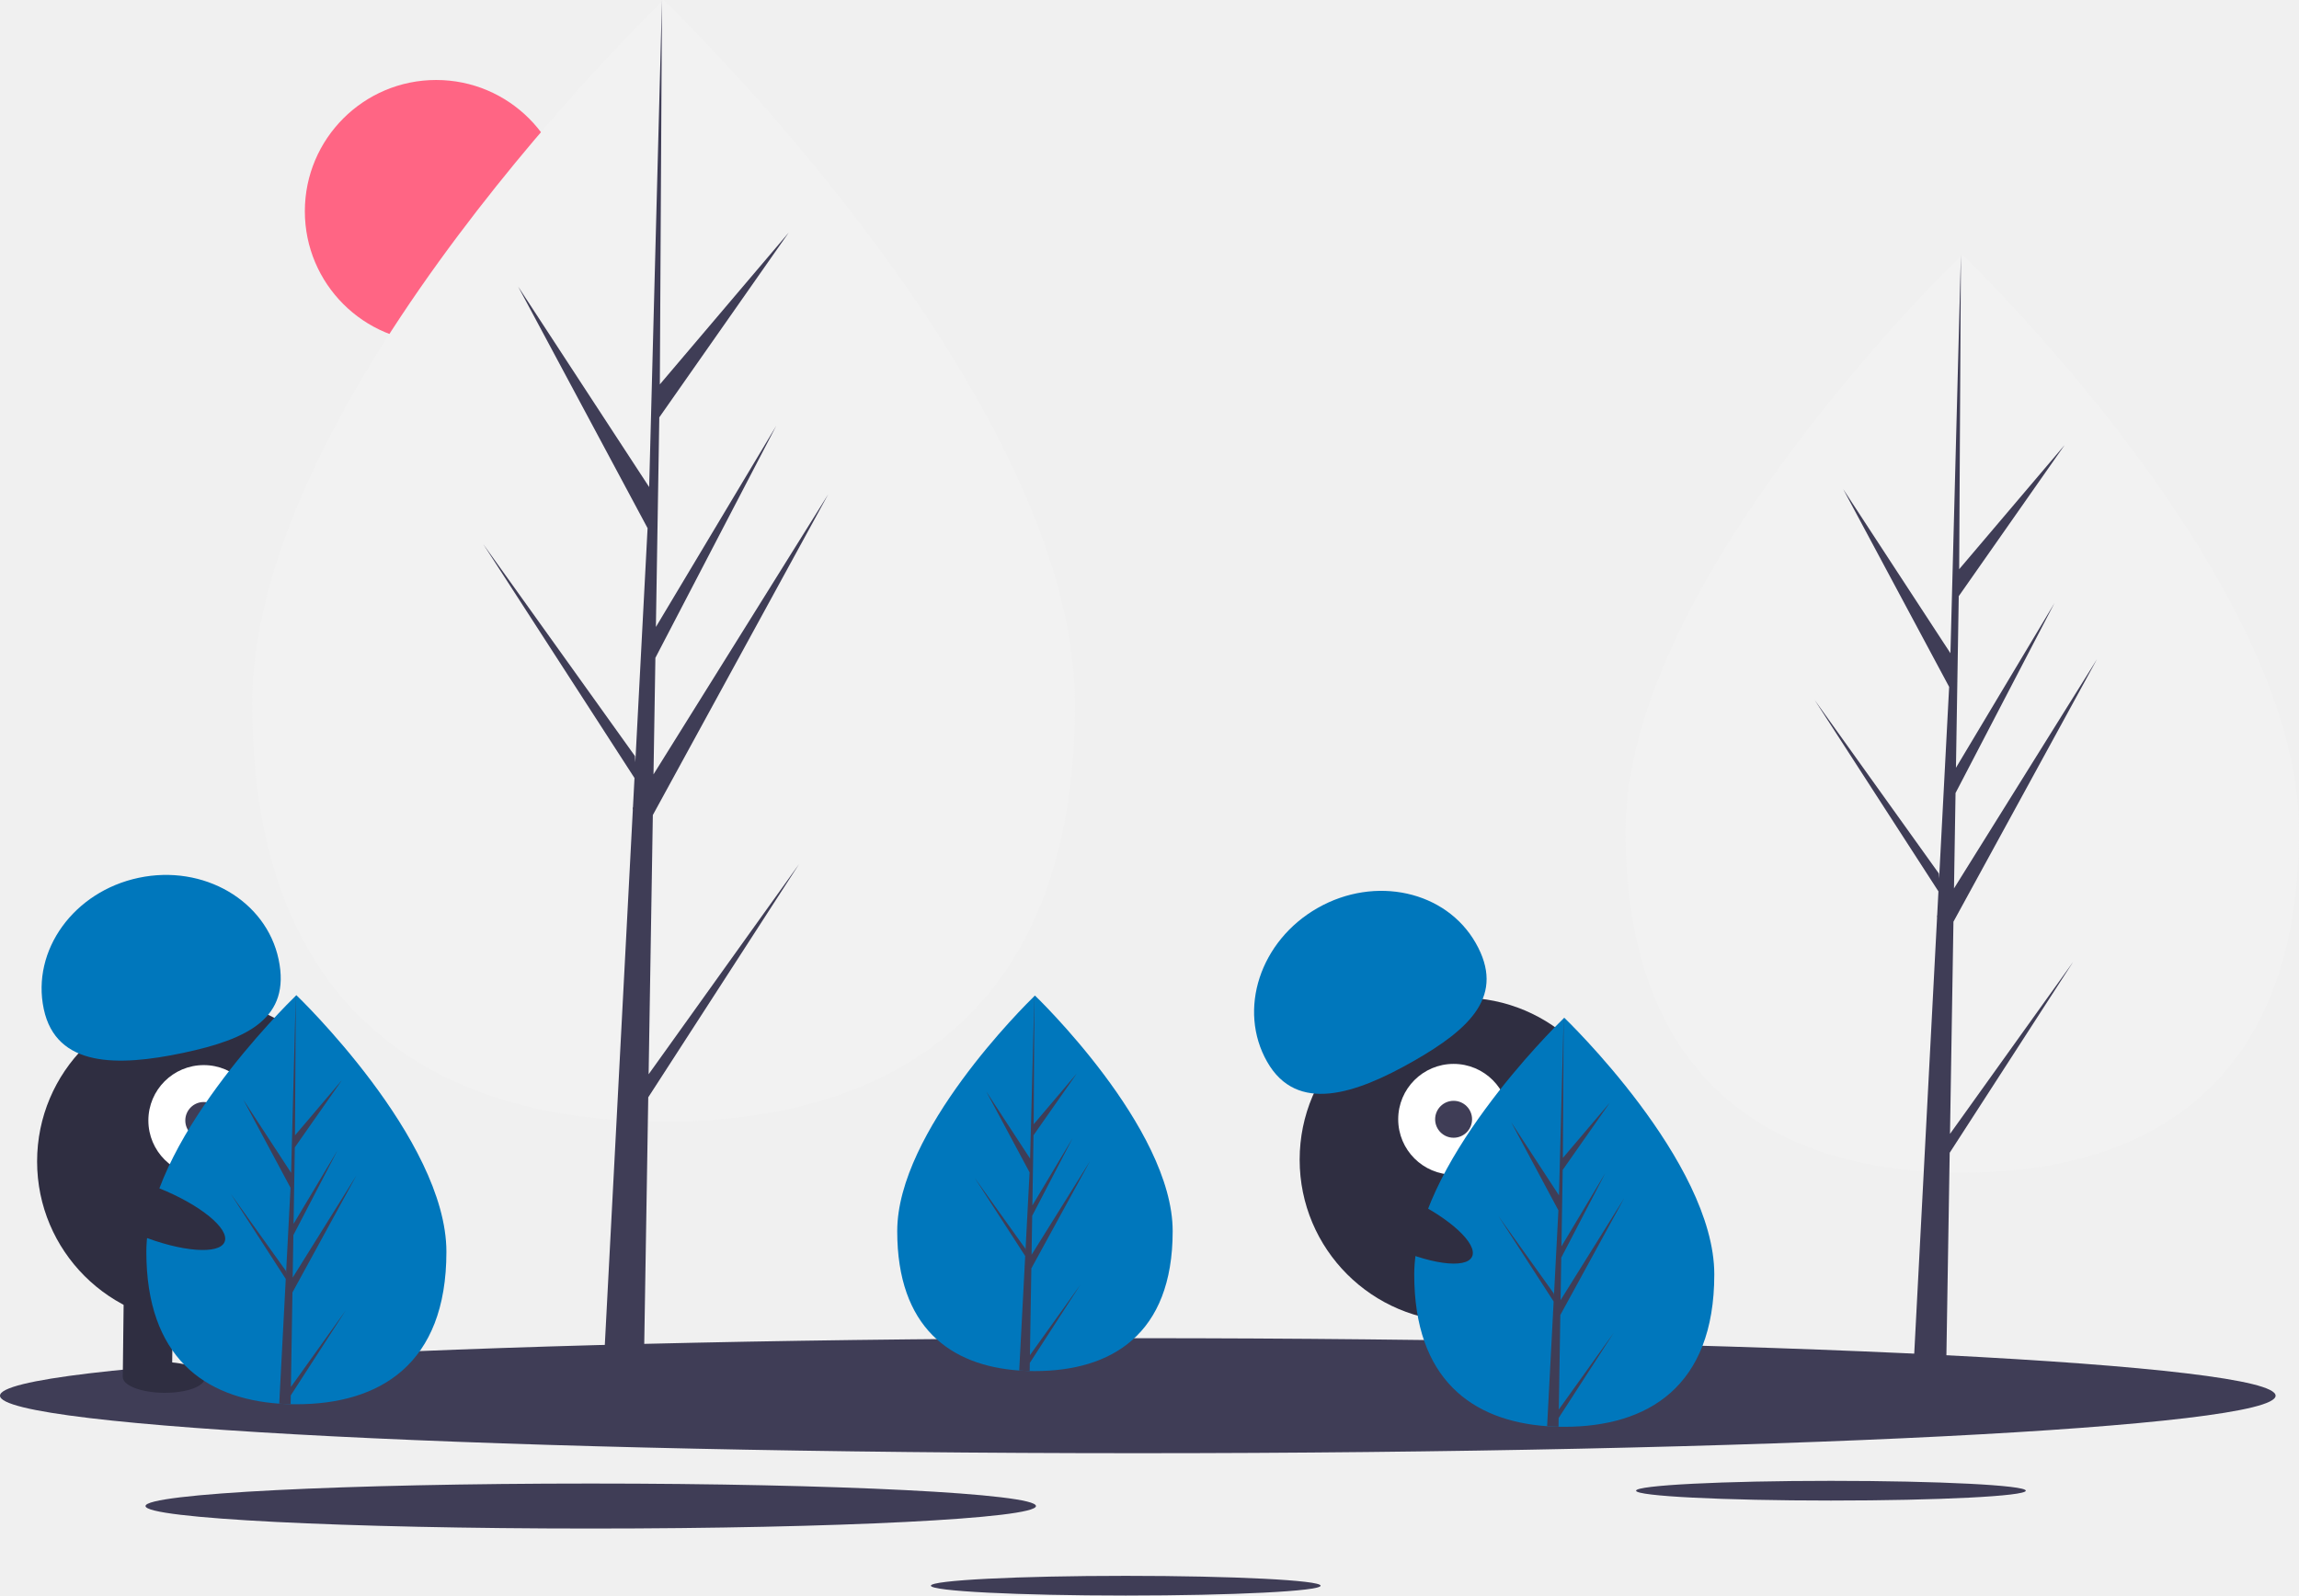
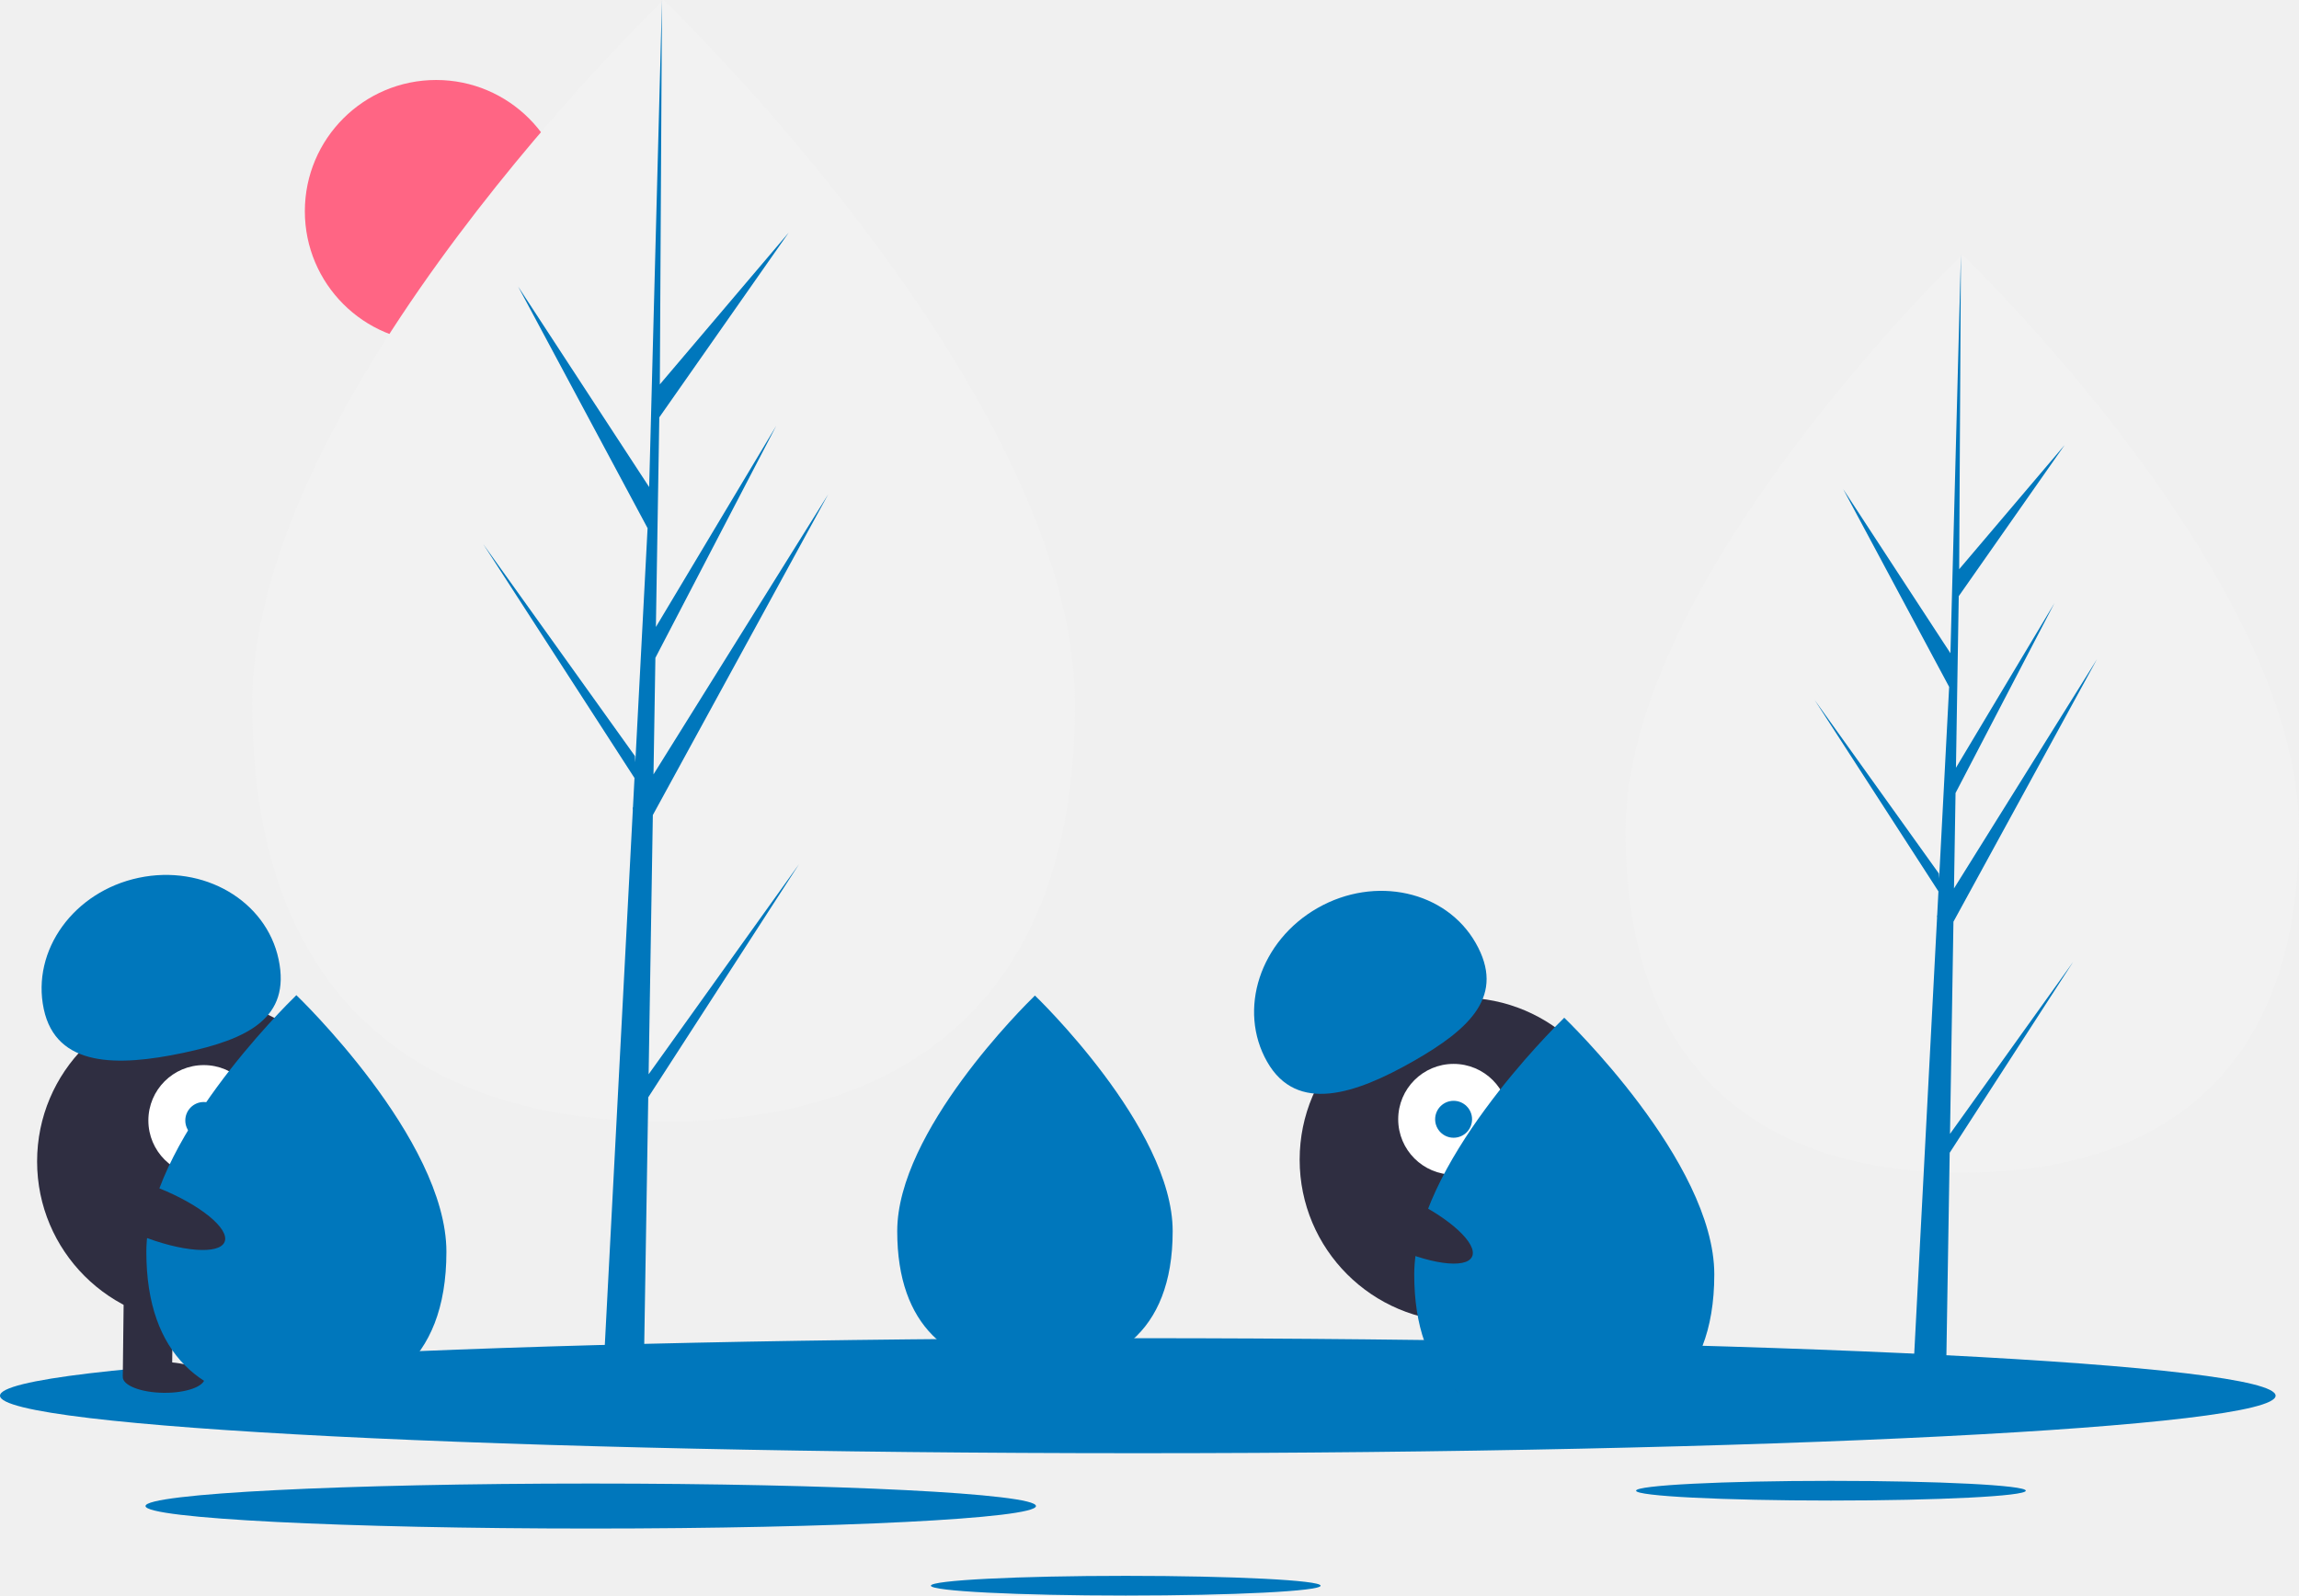
<svg xmlns="http://www.w3.org/2000/svg" data-name="Layer 1" width="1120.592" height="777.916" viewBox="0 0 1120.592 777.916">
  <circle cx="212.592" cy="103" r="64" fill="#ff6584" />
  <path d="M563.68,404.164c0,151.011-89.774,203.739-200.516,203.739S162.649,555.175,162.649,404.164,363.165,61.042,363.165,61.042,563.68,253.152,563.68,404.164Z" transform="translate(-39.70387 -61.04208)" fill="#f2f2f2" />
-   <polygon points="316.156 523.761 318.21 397.378 403.674 241.024 318.532 377.552 319.455 320.725 378.357 207.605 319.699 305.687 319.699 305.687 321.359 203.481 384.433 113.423 321.621 187.409 322.658 0 316.138 248.096 316.674 237.861 252.547 139.704 315.646 257.508 309.671 371.654 309.493 368.625 235.565 265.329 309.269 379.328 308.522 393.603 308.388 393.818 308.449 394.99 293.29 684.589 313.544 684.589 315.974 535.005 389.496 421.285 316.156 523.761" fill="#3f3d56" />
+   <polygon points="316.156 523.761 318.21 397.378 403.674 241.024 318.532 377.552 319.455 320.725 378.357 207.605 319.699 305.687 319.699 305.687 321.359 203.481 384.433 113.423 321.621 187.409 322.658 0 316.138 248.096 316.674 237.861 252.547 139.704 315.646 257.508 309.671 371.654 309.493 368.625 235.565 265.329 309.269 379.328 308.522 393.603 308.388 393.818 308.449 394.99 293.29 684.589 313.544 684.589 315.974 535.005 389.496 421.285 316.156 523.761" fill="#0077bc" />
  <path d="M1160.296,466.014c0,123.61-73.484,166.77-164.132,166.77s-164.132-43.16-164.132-166.77S996.165,185.152,996.165,185.152,1160.296,342.404,1160.296,466.014Z" transform="translate(-39.70387 -61.04208)" fill="#f2f2f2" />
-   <polygon points="950.482 552.833 952.162 449.383 1022.119 321.4 952.426 433.154 953.182 386.639 1001.396 294.044 953.382 374.329 953.382 374.329 954.741 290.669 1006.369 216.952 954.954 277.514 955.804 124.11 950.467 327.188 950.906 318.811 898.414 238.464 950.064 334.893 945.173 428.327 945.027 425.847 884.514 341.294 944.844 434.608 944.232 446.293 944.123 446.469 944.173 447.428 931.764 684.478 948.343 684.478 950.332 562.037 1010.514 468.952 950.482 552.833" fill="#3f3d56" />
-   <ellipse cx="554.592" cy="680.479" rx="554.592" ry="28.034" fill="#3f3d56" />
-   <ellipse cx="892.445" cy="726.797" rx="94.989" ry="4.802" fill="#3f3d56" />
-   <ellipse cx="548.72" cy="773.114" rx="94.989" ry="4.802" fill="#3f3d56" />
-   <ellipse cx="287.944" cy="734.279" rx="217.014" ry="10.97" fill="#3f3d56" />
+   <polygon points="950.482 552.833 952.162 449.383 1022.119 321.4 952.426 433.154 953.182 386.639 1001.396 294.044 953.382 374.329 953.382 374.329 954.741 290.669 1006.369 216.952 954.954 277.514 955.804 124.11 950.467 327.188 950.906 318.811 898.414 238.464 950.064 334.893 945.173 428.327 945.027 425.847 884.514 341.294 944.844 434.608 944.232 446.293 944.123 446.469 944.173 447.428 931.764 684.478 948.343 684.478 950.332 562.037 1010.514 468.952 950.482 552.833" fill="#0077bc" />
+   <ellipse cx="554.592" cy="680.479" rx="554.592" ry="28.034" fill="#0077bc" />
+   <ellipse cx="892.445" cy="726.797" rx="94.989" ry="4.802" fill="#0077bc" />
+   <ellipse cx="548.72" cy="773.114" rx="94.989" ry="4.802" fill="#0077bc" />
+   <ellipse cx="287.944" cy="734.279" rx="217.014" ry="10.97" fill="#0077bc" />
  <circle cx="97.084" cy="566.27" r="79" fill="#2f2e41" />
  <rect x="99.805" y="689.023" width="24" height="43" transform="translate(-31.32451 -62.31008) rotate(0.67509)" fill="#2f2e41" />
  <rect x="147.802" y="689.589" width="24" height="43" transform="translate(-31.31452 -62.87555) rotate(0.67509)" fill="#2f2e41" />
  <ellipse cx="119.546" cy="732.616" rx="7.5" ry="20" transform="translate(-654.1319 782.4795) rotate(-89.32491)" fill="#2f2e41" />
  <ellipse cx="167.554" cy="732.182" rx="7.5" ry="20" transform="translate(-606.2547 830.0553) rotate(-89.32491)" fill="#2f2e41" />
  <circle cx="99.319" cy="546.295" r="27" fill="#fff" />
-   <circle cx="99.319" cy="546.295" r="9" fill="#3f3d56" />
+   <circle cx="99.319" cy="546.295" r="9" fill="#0077bc" />
  <path d="M61.026,552.946c-6.042-28.641,14.688-57.265,46.3-63.934s62.138,11.143,68.18,39.784-14.978,38.93-46.591,45.599S67.068,581.587,61.026,552.946Z" transform="translate(-39.70387 -61.04208)" fill="#0077bc" />
  <path d="M257.296,671.384c0,55.076-32.74,74.306-73.13,74.306q-1.404,0-2.803-.031c-1.871-.04-3.725-.129-5.556-.254-36.451-2.58-64.771-22.799-64.771-74.021,0-53.008,67.739-119.896,72.827-124.846l.009-.009c.196-.192.294-.285.294-.285S257.296,616.308,257.296,671.384Z" transform="translate(-39.70387 -61.04208)" fill="#0077bc" />
-   <path d="M181.502,737.265l26.747-37.374-26.814,41.477-.071,4.291c-1.871-.04-3.725-.129-5.556-.254l2.883-55.103-.022-.428.049-.08.272-5.204-26.881-41.58,26.965,37.677.062,1.105,2.179-41.633-23.013-42.966,23.294,35.658,2.268-86.314.009-.294v.285l-.379,68.064,22.911-26.983-23.004,32.847-.606,37.276L204.185,621.958l-21.48,41.259-.339,20.723,31.056-49.791-31.171,57.023Z" transform="translate(-39.70387 -61.04208)" fill="#3f3d56" />
+   <path d="M181.502,737.265l26.747-37.374-26.814,41.477-.071,4.291c-1.871-.04-3.725-.129-5.556-.254l2.883-55.103-.022-.428.049-.08.272-5.204-26.881-41.58,26.965,37.677.062,1.105,2.179-41.633-23.013-42.966,23.294,35.658,2.268-86.314.009-.294v.285l-.379,68.064,22.911-26.983-23.004,32.847-.606,37.276L204.185,621.958l-21.48,41.259-.339,20.723,31.056-49.791-31.171,57.023Z" transform="translate(-39.70387 -61.04208)" fill="#0077bc" />
  <circle cx="712.485" cy="565.415" r="79" fill="#2f2e41" />
  <rect x="741.777" y="691.824" width="24" height="43" transform="translate(-215.9946 191.864) rotate(-17.08345)" fill="#2f2e41" />
  <rect x="787.659" y="677.723" width="24" height="43" transform="matrix(0.95588, -0.29376, 0.29376, 0.95588, -209.8279, 204.7204)" fill="#2f2e41" />
  <ellipse cx="767.887" cy="732.003" rx="20" ry="7.5" transform="translate(-220.8593 196.8331) rotate(-17.08345)" fill="#2f2e41" />
  <ellipse cx="813.475" cy="716.946" rx="20" ry="7.5" transform="translate(-214.4248 209.561) rotate(-17.08345)" fill="#2f2e41" />
  <circle cx="708.522" cy="545.71" r="27" fill="#fff" />
-   <circle cx="708.522" cy="545.71" r="9" fill="#3f3d56" />
+   <circle cx="708.522" cy="545.71" r="9" fill="#0077bc" />
  <path d="M657.355,578.743c-14.49-25.433-3.478-59.016,24.594-75.009s62.576-8.341,77.065,17.093-2.391,41.644-30.463,57.637S671.845,604.176,657.355,578.743Z" transform="translate(-39.70387 -61.04208)" fill="#0077bc" />
  <path d="M611.296,661.299c0,50.557-30.054,68.21-67.13,68.21q-1.288,0-2.573-.029c-1.718-.037-3.419-.119-5.1-.233-33.461-2.368-59.457-20.929-59.457-67.948,0-48.659,62.181-110.059,66.852-114.603l.008-.008c.18-.176.27-.262.27-.262S611.296,610.742,611.296,661.299Z" transform="translate(-39.70387 -61.04208)" fill="#0077bc" />
-   <path d="M541.72,721.774l24.553-34.307-24.614,38.074-.065,3.939c-1.718-.037-3.419-.119-5.1-.233l2.646-50.582-.02-.393.045-.074.249-4.777-24.675-38.168,24.753,34.585.057,1.014,2-38.217-21.125-39.44L541.806,625.928l2.082-79.232.008-.27v.262l-.348,62.48,21.031-24.769-21.117,30.152-.556,34.217,19.636-32.839-19.718,37.874-.311,19.023,28.508-45.706-28.614,52.344Z" transform="translate(-39.70387 -61.04208)" fill="#3f3d56" />
+   <path d="M541.72,721.774l24.553-34.307-24.614,38.074-.065,3.939c-1.718-.037-3.419-.119-5.1-.233l2.646-50.582-.02-.393.045-.074.249-4.777-24.675-38.168,24.753,34.585.057,1.014,2-38.217-21.125-39.44L541.806,625.928l2.082-79.232.008-.27v.262l-.348,62.48,21.031-24.769-21.117,30.152-.556,34.217,19.636-32.839-19.718,37.874-.311,19.023,28.508-45.706-28.614,52.344Z" transform="translate(-39.70387 -61.04208)" fill="#0077bc" />
  <path d="M875.296,682.384c0,55.076-32.74,74.306-73.13,74.306q-1.403,0-2.803-.031c-1.871-.04-3.725-.129-5.556-.254-36.451-2.58-64.771-22.799-64.771-74.021,0-53.008,67.739-119.896,72.827-124.846l.009-.009c.196-.192.294-.285.294-.285S875.296,627.308,875.296,682.384Z" transform="translate(-39.70387 -61.04208)" fill="#0077bc" />
-   <path d="M799.502,748.265l26.747-37.374-26.814,41.477-.071,4.291c-1.871-.04-3.725-.129-5.556-.254l2.883-55.103-.022-.428.049-.08.272-5.204L770.108,654.011l26.965,37.677.062,1.105,2.179-41.633-23.013-42.966,23.294,35.658,2.268-86.314.009-.294v.285l-.379,68.064,22.911-26.983-23.004,32.847-.606,37.276L822.185,632.958l-21.48,41.259-.339,20.723,31.056-49.791-31.171,57.023Z" transform="translate(-39.70387 -61.04208)" fill="#3f3d56" />
+   <path d="M799.502,748.265l26.747-37.374-26.814,41.477-.071,4.291c-1.871-.04-3.725-.129-5.556-.254l2.883-55.103-.022-.428.049-.08.272-5.204L770.108,654.011l26.965,37.677.062,1.105,2.179-41.633-23.013-42.966,23.294,35.658,2.268-86.314.009-.294v.285l-.379,68.064,22.911-26.983-23.004,32.847-.606,37.276L822.185,632.958l-21.48,41.259-.339,20.723,31.056-49.791-31.171,57.023Z" transform="translate(-39.70387 -61.04208)" fill="#0077bc" />
  <ellipse cx="721.517" cy="656.822" rx="12.4" ry="39.5" transform="translate(-220.8352 966.2232) rotate(-64.62574)" fill="#2f2e41" />
  <ellipse cx="112.517" cy="651.822" rx="12.4" ry="39.5" transform="translate(-574.0794 452.7137) rotate(-68.15829)" fill="#2f2e41" />
</svg>
